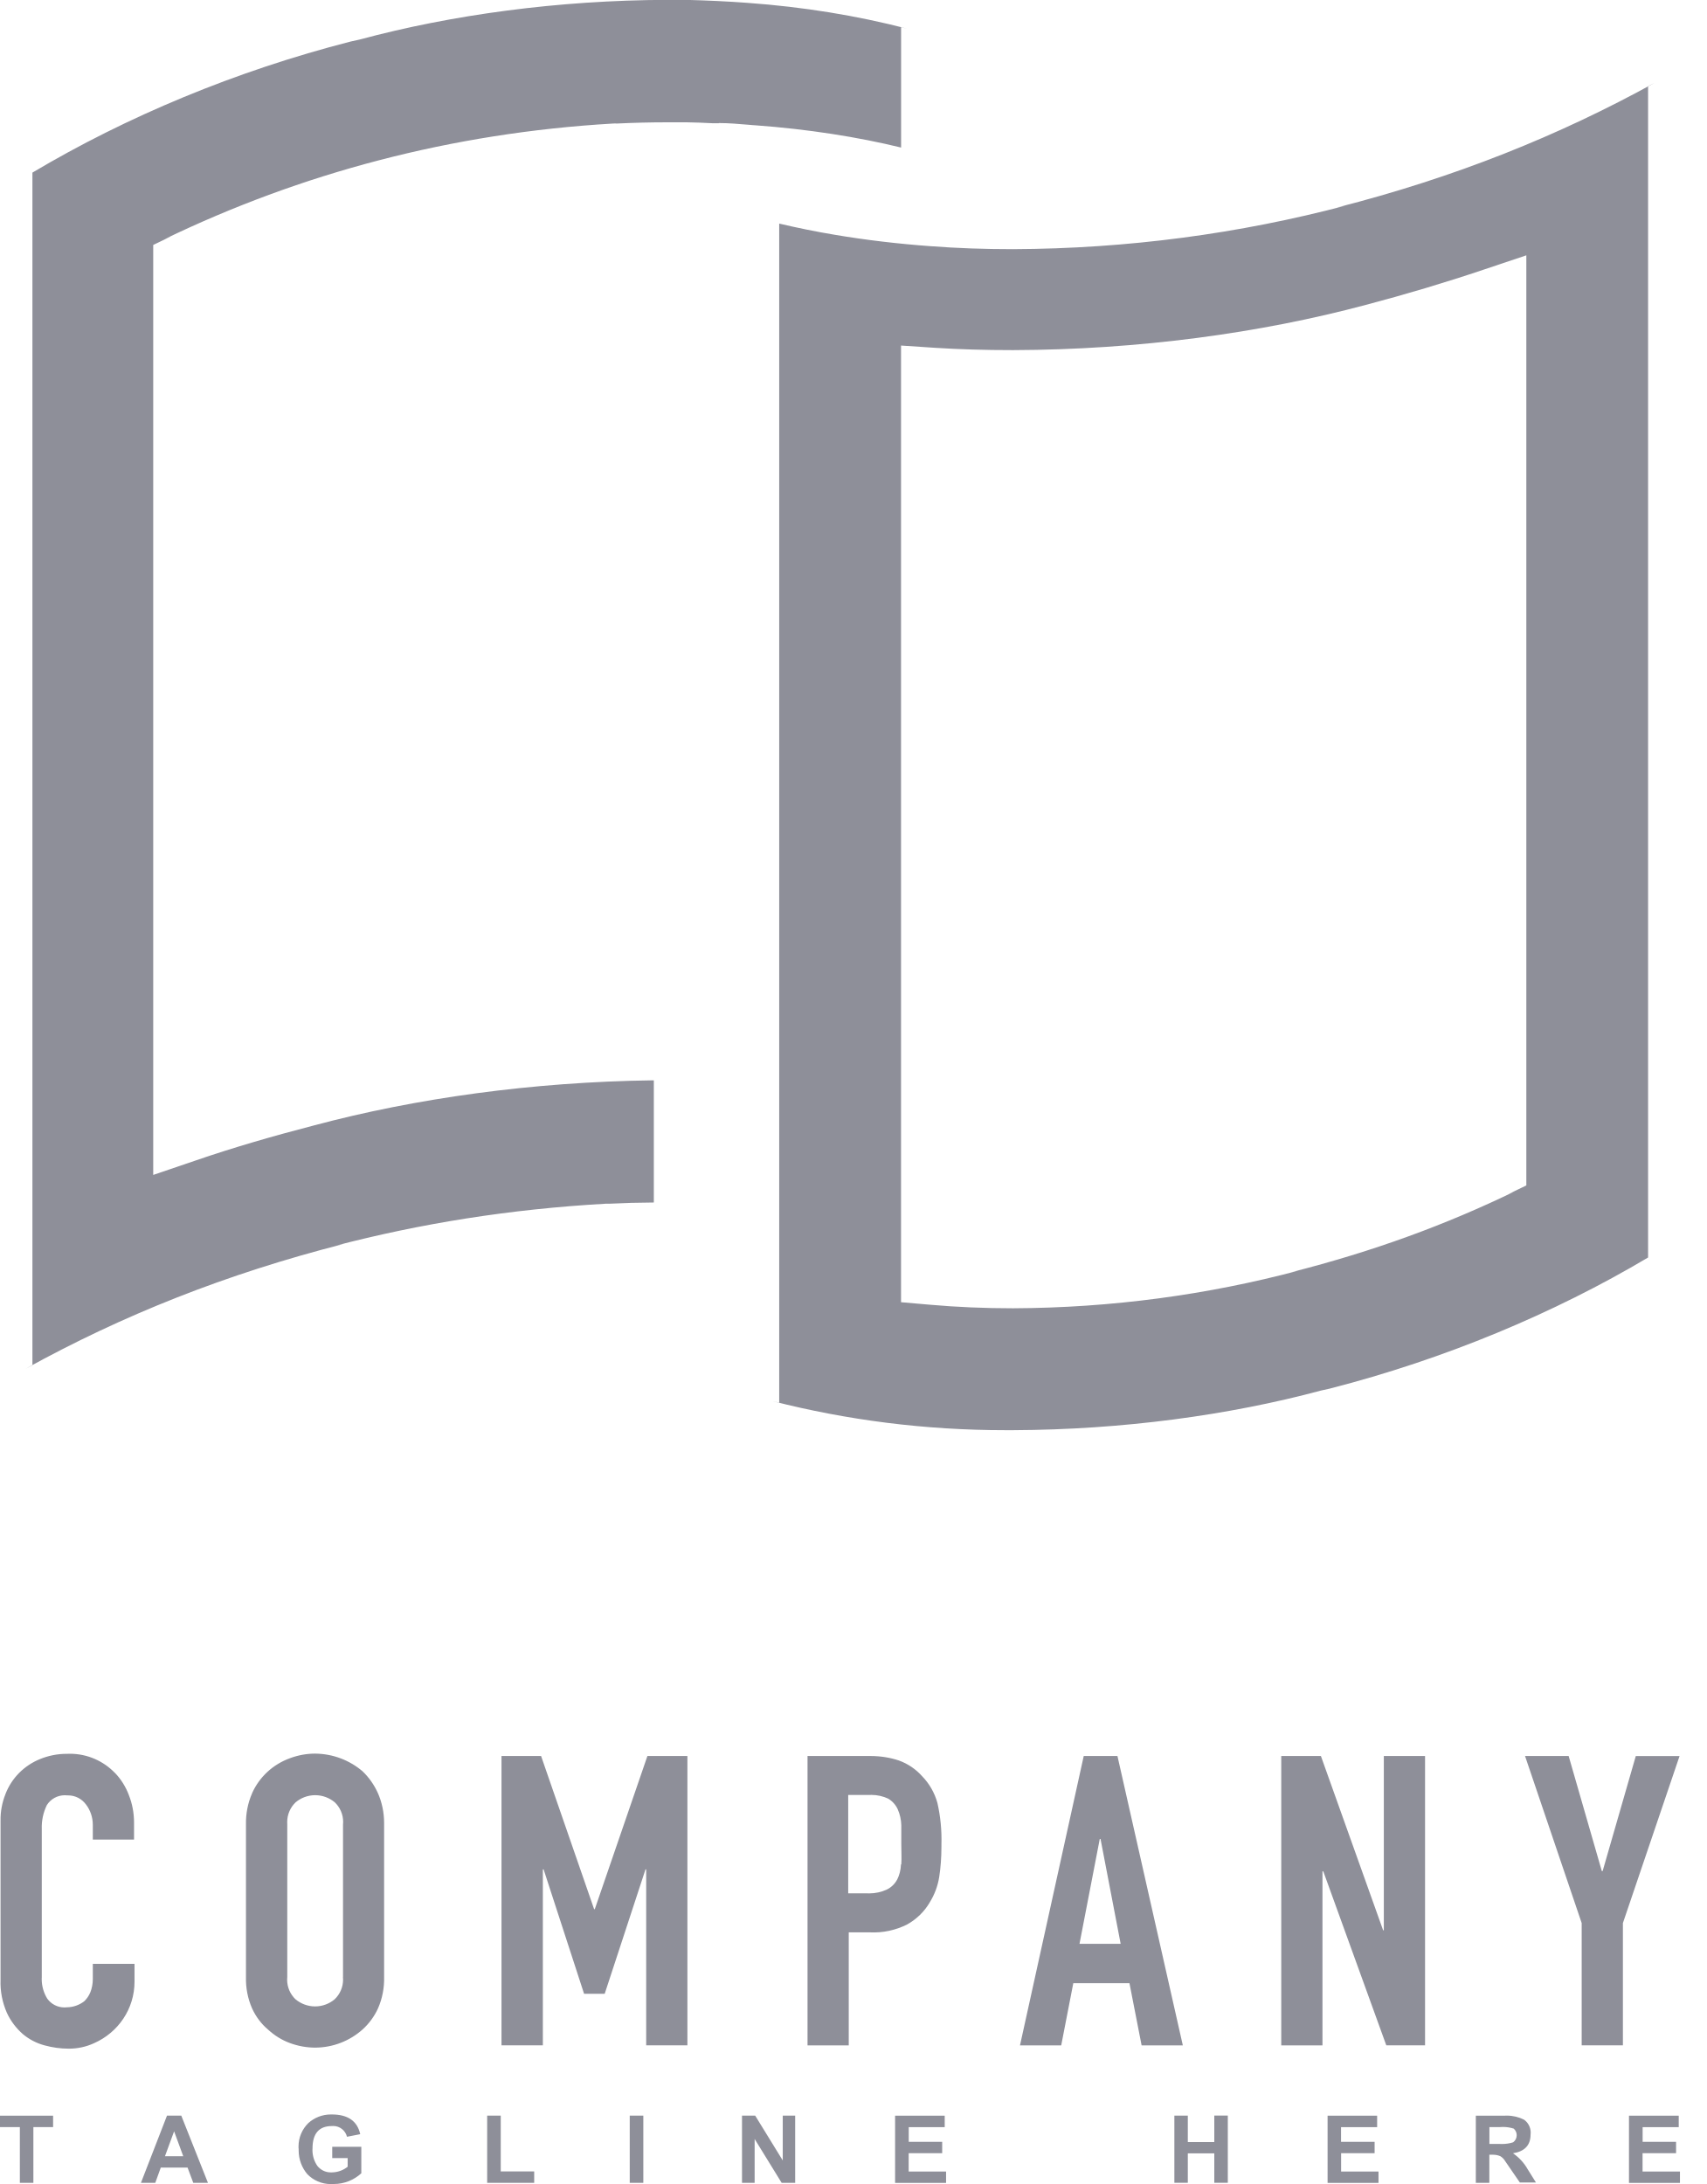
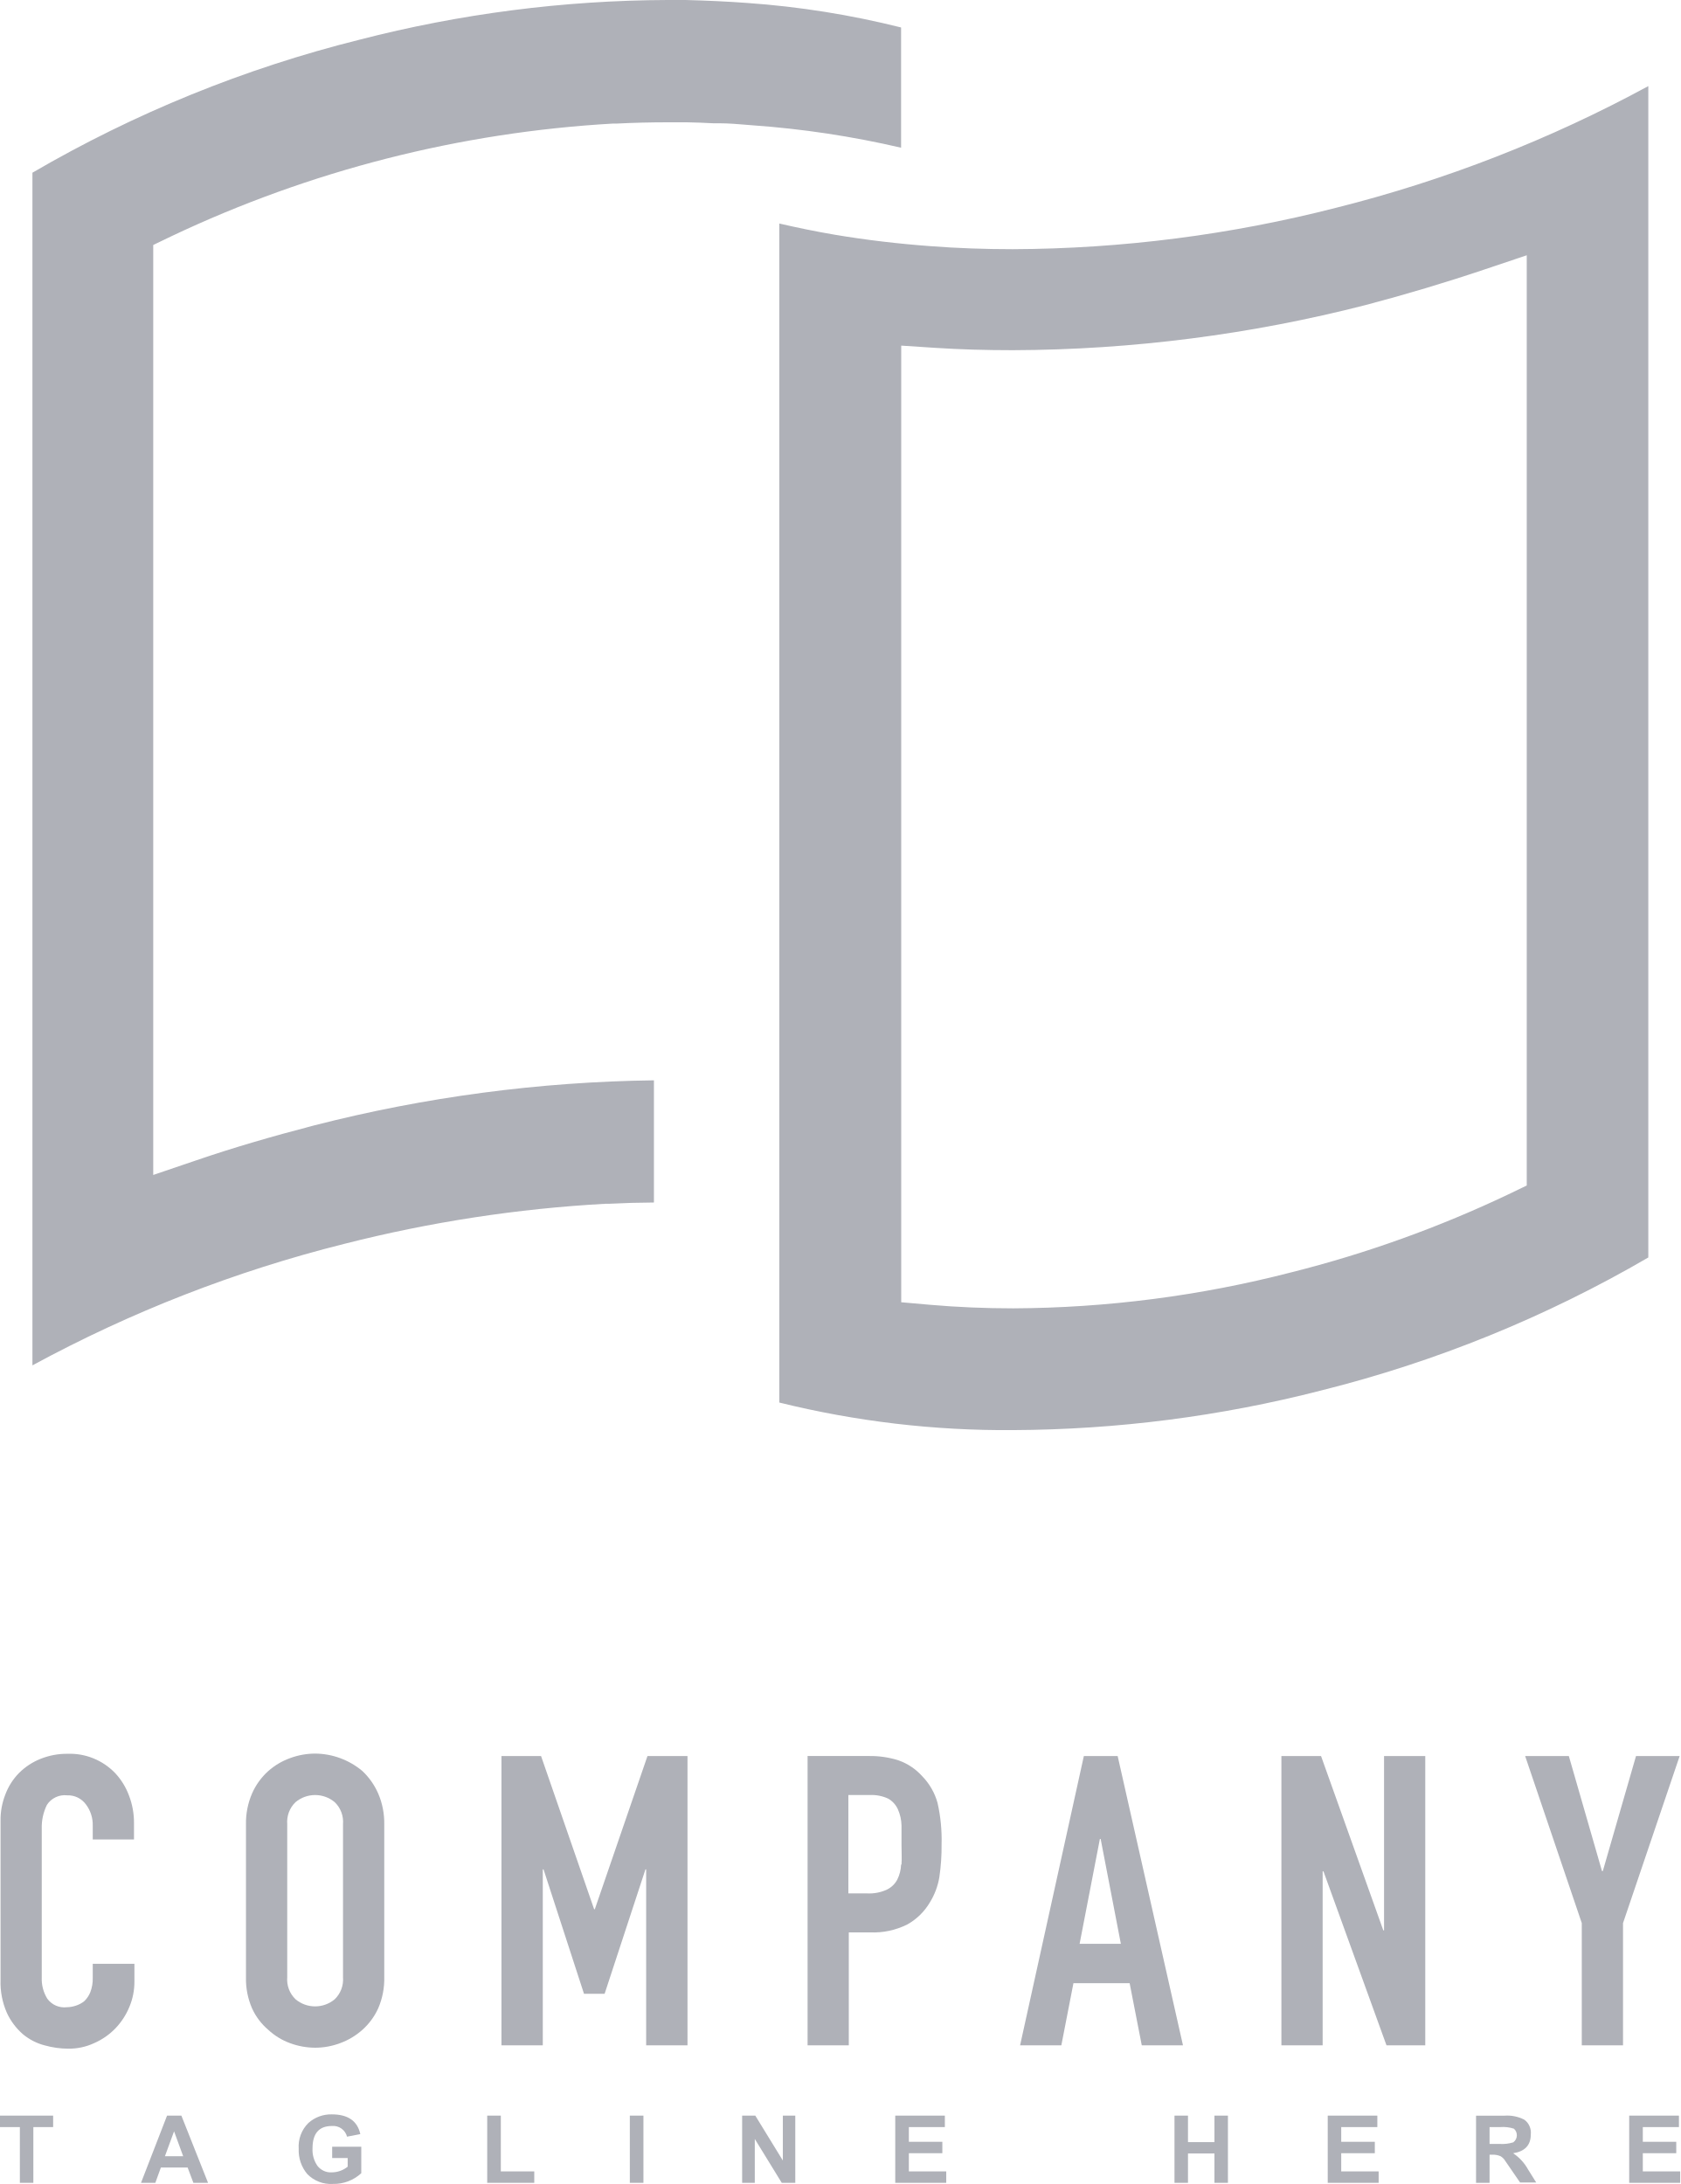
- <svg xmlns="http://www.w3.org/2000/svg" version="1.1" width="25" height="32" viewBox="0 0 25 32">
-   <path fill="#8e8f99" d="M10.532 1.806h-0.084c-0.129-0.008-0.258-0.011-0.388-0.014h-0.28c-0.244 0-0.494 0.006-0.741 0.018-0.008-0.001-0.018-0.001-0.028-0.001s-0.020 0-0.029 0.001l0.001-0c-2.376 0.138-4.582 0.733-6.576 1.696l0.104-0.045-0.266 0.128v13.626l0.623-0.212c0.546-0.188 1.129-0.357 1.731-0.513 1.488-0.398 3.202-0.638 4.967-0.661l0.014-0v1.79c-0.223 0.001-0.439 0.007-0.655 0.018h-0.052c-1.399 0.079-2.709 0.289-3.971 0.619l0.139-0.031c-1.734 0.441-3.254 1.050-4.666 1.83l0.1-0.051v-17.475c1.379-0.82 2.975-1.488 4.665-1.921l0.127-0.028c1.353-0.364 2.907-0.576 4.51-0.582h0.267c0.314 0.008 0.622 0.022 0.91 0.044 0.829 0.060 1.597 0.187 2.339 0.378l-0.090-0.020v1.762c-0.628-0.154-1.373-0.271-2.134-0.326l-0.045-0.003-0.044-0.004c-0.152-0.013-0.304-0.026-0.446-0.026zM13.633 3.607c0.391 0.030 0.796 0.044 1.205 0.044 1.689-0.007 3.324-0.228 4.881-0.639l-0.135 0.030c1.734-0.442 3.252-1.052 4.665-1.831l-0.101 0.051v17.163c-1.379 0.819-2.975 1.487-4.664 1.921l-0.127 0.028c-1.353 0.363-2.908 0.574-4.511 0.581h-0.004c-0.033 0-0.072 0-0.111 0-1.177 0-2.319-0.147-3.409-0.425l0.095 0.021v-17.275c0.265 0.062 0.537 0.118 0.814 0.164 0.455 0.077 0.934 0.133 1.401 0.167zM22.367 3.74l-0.623 0.209c-0.572 0.193-1.151 0.365-1.731 0.518-1.551 0.415-3.332 0.657-5.169 0.663h-0.004c-0.406 0-0.78-0.011-1.141-0.034l-0.497-0.033v14.017l0.426 0.037c0.395 0.035 0.803 0.052 1.214 0.052 1.45-0.006 2.853-0.198 4.189-0.553l-0.116 0.026c1.221-0.31 2.281-0.702 3.285-1.189l-0.102 0.044 0.266-0.128v-13.63z" />
-   <path fill="#8e8f99" d="M1.684 25.977c-0.167-0.173-0.401-0.281-0.661-0.281-0.011 0-0.023 0-0.034 0.001l0.002-0c-0.004-0-0.009-0-0.014-0-0.139 0-0.272 0.028-0.393 0.078l0.007-0.003c-0.237 0.095-0.42 0.28-0.51 0.512l-0.002 0.006c-0.049 0.123-0.073 0.254-0.071 0.386v2.335c-0.006 0.164 0.026 0.328 0.092 0.479 0.055 0.12 0.135 0.226 0.234 0.313 0.093 0.078 0.202 0.135 0.32 0.166 0.114 0.031 0.231 0.048 0.349 0.048 0.13 0.001 0.258-0.026 0.377-0.081 0.351-0.156 0.591-0.5 0.591-0.901v-0.261h-0.611v0.208c0 0.004 0 0.009 0 0.014 0 0.070-0.013 0.136-0.037 0.198l0.001-0.004c-0.021 0.052-0.051 0.095-0.089 0.132l-0 0c-0.070 0.054-0.159 0.088-0.255 0.089h-0c-0.011 0.001-0.023 0.002-0.036 0.002-0.103 0-0.194-0.050-0.25-0.127l-0.001-0.001c-0.051-0.082-0.082-0.182-0.082-0.289 0-0.008 0-0.016 0.001-0.024l-0 0.001v-2.177c-0.004-0.121 0.022-0.24 0.075-0.349 0.056-0.087 0.153-0.143 0.262-0.143 0.013 0 0.025 0.001 0.038 0.002l-0.001-0c0.003-0 0.007-0 0.012-0 0.107 0 0.201 0.052 0.26 0.131l0.001 0.001c0.063 0.082 0.101 0.187 0.101 0.3 0 0.005-0 0.009-0 0.014v-0.001 0.202h0.604v-0.238c0-0.003 0-0.007 0-0.011 0-0.143-0.027-0.28-0.077-0.405l0.003 0.007c-0.048-0.128-0.117-0.237-0.205-0.329l0 0zM5.31 25.951c-0.186-0.158-0.429-0.255-0.694-0.257h-0c-0.124 0-0.248 0.023-0.364 0.066-0.252 0.090-0.451 0.276-0.557 0.511l-0.002 0.006c-0.062 0.142-0.092 0.297-0.089 0.452v2.239c-0.004 0.158 0.026 0.314 0.089 0.458 0.055 0.121 0.135 0.228 0.236 0.313 0.094 0.086 0.203 0.154 0.322 0.197 0.117 0.043 0.24 0.065 0.364 0.066 0.267-0.001 0.51-0.1 0.695-0.264l-0.001 0.001c0.097-0.087 0.176-0.194 0.23-0.313 0.063-0.144 0.093-0.301 0.089-0.458v-2.239c0-0.006 0-0.013 0-0.020 0-0.156-0.033-0.305-0.092-0.439l0.003 0.007c-0.057-0.128-0.135-0.237-0.23-0.327l-0-0zM5.025 28.969c0.001 0.010 0.002 0.023 0.002 0.035 0 0.114-0.047 0.216-0.123 0.289l-0 0c-0.077 0.065-0.178 0.105-0.287 0.105s-0.21-0.040-0.288-0.105l0.001 0.001c-0.076-0.073-0.123-0.175-0.123-0.289 0-0.012 0.001-0.025 0.002-0.037l-0 0.002v-2.239c-0.001-0.010-0.001-0.022-0.001-0.034 0-0.113 0.047-0.216 0.123-0.289l0-0c0.077-0.065 0.178-0.105 0.287-0.105s0.21 0.040 0.288 0.105l-0.001-0.001c0.076 0.073 0.123 0.175 0.123 0.289 0 0.012-0.001 0.025-0.002 0.037l0-0.002v2.24zM10.072 29.969v-4.24h-0.586l-0.771 2.244h-0.010l-0.777-2.244h-0.58v4.239h0.606v-2.578h0.011l0.593 1.823h0.302l0.598-1.823h0.010v2.578h0.606zM13.513 26.027c-0.093-0.105-0.211-0.185-0.342-0.232-0.124-0.042-0.267-0.066-0.416-0.066-0.008 0-0.016 0-0.024 0l0.001-0h-0.9v4.24h0.604v-1.656h0.311c0.189 0.009 0.376-0.031 0.545-0.116 0.139-0.078 0.251-0.188 0.329-0.32l0.002-0.004c0.070-0.113 0.117-0.238 0.138-0.369 0.021-0.133 0.033-0.287 0.033-0.444 0-0.013-0-0.027-0-0.040l0 0.002c0.006-0.203-0.014-0.407-0.059-0.606-0.043-0.153-0.12-0.284-0.223-0.39l0 0zM13.201 27.319c-0.003 0.081-0.023 0.157-0.057 0.224l0.001-0.003c-0.035 0.065-0.089 0.116-0.154 0.147l-0.002 0.001c-0.075 0.034-0.162 0.054-0.254 0.054-0.011 0-0.022-0-0.033-0.001l0.002 0h-0.276v-1.441h0.311c0.009-0 0.019-0.001 0.029-0.001 0.088 0 0.172 0.020 0.247 0.055l-0.004-0.002c0.062 0.036 0.111 0.090 0.141 0.154l0.001 0.002c0.033 0.074 0.051 0.155 0.053 0.236v0.282c0 0.098 0.006 0.201 0 0.291h-0.006zM16.374 25.729h-0.495l-0.934 4.24h0.604l0.177-0.911h0.823l0.178 0.911h0.604l-0.958-4.24zM15.817 28.481l0.297-1.537h0.011l0.295 1.537h-0.604zM20.277 28.283h-0.011l-0.912-2.554h-0.581v4.24h0.604v-2.55h0.012l0.923 2.549h0.568v-4.239h-0.604v2.554zM23.968 25.729l-0.486 1.686h-0.012l-0.486-1.686h-0.639l0.83 2.448v1.791h0.604v-1.791l0.83-2.447h-0.64zM0 31.166h0.291v0.817h0.198v-0.817h0.289v-0.167h-0.778v0.168zM2.447 30.998l-0.382 0.985h0.21l0.081-0.224h0.392l0.084 0.224h0.215l-0.391-0.985h-0.21zM2.417 31.593l0.134-0.365 0.134 0.365h-0.268zM4.866 31.62h0.228v0.127c-0.063 0.051-0.145 0.082-0.234 0.083h-0c-0.004 0-0.009 0-0.014 0-0.079 0-0.149-0.037-0.195-0.094l-0-0c-0.046-0.065-0.073-0.147-0.073-0.234 0-0.008 0-0.016 0.001-0.023l-0 0.001c0-0.219 0.095-0.329 0.283-0.329 0.006-0.001 0.014-0.001 0.021-0.001 0.097 0 0.178 0.067 0.201 0.157l0 0.001 0.194-0.038c-0.042-0.192-0.18-0.289-0.417-0.289-0.004-0-0.008-0-0.013-0-0.127 0-0.244 0.048-0.331 0.127l0-0c-0.088 0.087-0.143 0.208-0.143 0.342 0 0.013 0 0.026 0.002 0.038l-0-0.002c-0 0.007-0 0.015-0 0.023 0 0.132 0.048 0.254 0.127 0.347l-0.001-0.001c0.087 0.090 0.209 0.146 0.343 0.146 0.011 0 0.021-0 0.032-0.001l-0.001 0c0.005 0 0.010 0 0.016 0 0.155 0 0.296-0.060 0.402-0.157l-0 0v-0.388h-0.426v0.166zM7.337 30.998h-0.199v0.985h0.689v-0.167h-0.49v-0.817zM9.426 30.998h-0.199v0.985h0.199v-0.985zM11.469 31.655l-0.404-0.657h-0.193v0.985h0.185v-0.643l0.396 0.643h0.198v-0.985h-0.182v0.658zM13.315 31.549h0.49v-0.167h-0.49v-0.215h0.527v-0.168h-0.727v0.985h0.747v-0.167h-0.548v-0.266zM17.792 31.386h-0.388v-0.388h-0.197v0.984h0.197v-0.431h0.388v0.431h0.198v-0.985h-0.198v0.388zM19.649 31.549h0.492v-0.167h-0.492v-0.215h0.529v-0.168h-0.726v0.985h0.746v-0.167h-0.548v-0.266zM22.168 31.55c0.171-0.027 0.258-0.118 0.258-0.274 0.001-0.008 0.002-0.018 0.002-0.028 0-0.079-0.038-0.148-0.098-0.191l-0.001-0c-0.073-0.037-0.159-0.059-0.25-0.059-0.014 0-0.027 0-0.040 0.001l0.002-0h-0.417v0.984h0.198v-0.412h0.039c0.005-0 0.010-0 0.016-0 0.039 0 0.076 0.008 0.109 0.023l-0.002-0.001c0.029 0.018 0.053 0.042 0.070 0.072l0.215 0.313h0.236l-0.12-0.192c-0.054-0.096-0.128-0.175-0.215-0.235l-0.002-0.002zM21.969 31.413h-0.146v-0.247h0.156c0.012-0.001 0.027-0.002 0.042-0.002 0.057 0 0.111 0.009 0.163 0.026l-0.004-0.001c0.026 0.024 0.043 0.058 0.043 0.096 0 0.042-0.020 0.080-0.052 0.104l-0 0c-0.049 0.016-0.106 0.025-0.164 0.025-0.013 0-0.026-0-0.039-0.001l0.002 0zM24.068 31.549h0.49v-0.167h-0.49v-0.215h0.529v-0.168h-0.729v0.985h0.747v-0.167h-0.548v-0.266z" />
+ <svg xmlns="http://www.w3.org/2000/svg" width="40" height="52" viewBox="0 0 40 52" fill="none">
+   <path fill-rule="evenodd" clip-rule="evenodd" d="M17.114 2.935H16.977C16.767 2.922 16.557 2.917 16.347 2.912H16.347H16.327H15.892C15.495 2.912 15.09 2.922 14.688 2.942C14.657 2.94 14.627 2.94 14.597 2.942C10.952 3.149 7.382 4.06 4.08 5.625L3.648 5.833V27.975L4.66 27.631C5.548 27.326 6.494 27.052 7.473 26.797C10.119 26.118 12.837 25.757 15.568 25.722V28.631C15.206 28.633 14.855 28.643 14.503 28.661H14.419C12.318 28.776 10.232 29.097 8.191 29.617C5.607 30.264 3.114 31.236 0.772 32.509V4.112C3.205 2.693 5.825 1.627 8.556 0.946C10.953 0.327 13.417 0.009 15.892 0H16.319C16.83 0.013 17.329 0.036 17.797 0.071C19.03 0.158 20.253 0.353 21.452 0.654V3.517C20.287 3.246 19.103 3.067 17.91 2.983C17.886 2.981 17.862 2.979 17.838 2.977C17.591 2.956 17.344 2.935 17.114 2.935ZM22.153 5.861C22.788 5.91 23.445 5.933 24.111 5.933C26.712 5.923 29.303 5.591 31.824 4.943C34.407 4.294 36.899 3.322 39.241 2.05V29.94C36.807 31.358 34.185 32.424 31.455 33.106C29.057 33.723 26.593 34.039 24.118 34.05C22.243 34.065 20.374 33.844 18.553 33.394V5.322C18.983 5.421 19.426 5.513 19.876 5.589C20.615 5.714 21.394 5.805 22.153 5.861ZM36.347 6.078L35.335 6.418C34.404 6.731 33.466 7.011 32.522 7.26C29.775 7.966 26.951 8.328 24.116 8.338C23.456 8.338 22.849 8.32 22.262 8.282L21.455 8.229V28.318V31.006L22.148 31.067C22.79 31.123 23.453 31.151 24.121 31.151C26.354 31.141 28.578 30.853 30.741 30.294C32.522 29.847 34.255 29.224 35.914 28.435L36.347 28.226V6.078Z" fill="#AFB1B8" />
+   <path d="M2.737 42.212C2.592 42.062 2.416 41.943 2.222 41.865C2.028 41.786 1.82 41.75 1.611 41.757C1.389 41.754 1.168 41.796 0.961 41.879C0.772 41.955 0.6 42.068 0.455 42.212C0.312 42.357 0.201 42.53 0.129 42.721C0.05 42.921 0.01 43.134 0.013 43.349V47.143C0.004 47.41 0.055 47.676 0.162 47.921C0.251 48.116 0.381 48.289 0.541 48.43C0.693 48.557 0.871 48.65 1.062 48.699C1.247 48.751 1.438 48.778 1.629 48.778C1.84 48.78 2.05 48.735 2.241 48.646C2.431 48.563 2.603 48.444 2.747 48.295C2.888 48.148 3.001 47.975 3.079 47.786C3.16 47.595 3.201 47.389 3.2 47.181V46.757H2.208V47.095C2.211 47.21 2.192 47.325 2.15 47.433C2.118 47.514 2.069 47.587 2.006 47.647C1.945 47.696 1.874 47.733 1.799 47.756C1.732 47.778 1.662 47.79 1.591 47.791C1.503 47.802 1.413 47.788 1.331 47.753C1.249 47.717 1.179 47.66 1.126 47.588C1.032 47.436 0.986 47.258 0.994 47.08V43.542C0.988 43.346 1.03 43.151 1.116 42.975C1.167 42.895 1.24 42.831 1.326 42.791C1.412 42.75 1.507 42.735 1.601 42.746C1.687 42.743 1.772 42.761 1.849 42.798C1.926 42.836 1.993 42.891 2.044 42.96C2.155 43.106 2.213 43.285 2.208 43.469V43.797H3.19V43.41C3.192 43.183 3.151 42.958 3.069 42.746C2.995 42.548 2.883 42.366 2.737 42.212Z" fill="#AFB1B8" />
+   <path d="M8.629 42.169C8.313 41.902 7.914 41.755 7.501 41.752C7.299 41.753 7.098 41.789 6.909 41.859C6.716 41.928 6.538 42.033 6.385 42.169C6.221 42.317 6.09 42.498 6.001 42.701C5.901 42.932 5.851 43.183 5.856 43.435V47.074C5.849 47.33 5.899 47.585 6.001 47.819C6.09 48.015 6.222 48.189 6.385 48.328C6.537 48.469 6.715 48.578 6.909 48.648C7.098 48.718 7.299 48.754 7.501 48.755C7.703 48.755 7.903 48.719 8.093 48.648C8.29 48.577 8.472 48.468 8.629 48.328C8.787 48.186 8.915 48.013 9.003 47.819C9.105 47.585 9.154 47.33 9.148 47.074V43.435C9.152 43.183 9.103 42.932 9.003 42.701C8.915 42.5 8.788 42.319 8.629 42.169ZM8.166 47.074C8.174 47.171 8.161 47.269 8.127 47.36C8.093 47.451 8.039 47.533 7.969 47.601C7.838 47.711 7.673 47.771 7.502 47.771C7.331 47.771 7.166 47.711 7.035 47.601C6.965 47.533 6.911 47.451 6.877 47.36C6.843 47.269 6.83 47.171 6.838 47.074V43.435C6.83 43.339 6.843 43.241 6.877 43.15C6.911 43.059 6.965 42.976 7.035 42.909C7.166 42.799 7.331 42.739 7.502 42.739C7.673 42.739 7.838 42.799 7.969 42.909C8.039 42.976 8.093 43.059 8.127 43.15C8.161 43.241 8.174 43.339 8.166 43.435V47.074Z" fill="#AFB1B8" />
+   <path d="M16.367 48.699V41.811H15.414L14.161 45.457H14.144L12.881 41.811H11.938V48.699H12.922V44.509H12.94L13.903 47.471H14.394L15.366 44.509H15.383V48.699H16.367Z" fill="#AFB1B8" />
+   <path d="M21.958 42.294C21.806 42.124 21.615 41.994 21.401 41.917C21.171 41.842 20.93 41.806 20.688 41.81H19.226V48.699H20.207V46.009H20.713C21.02 46.023 21.324 45.958 21.599 45.821C21.822 45.697 22.008 45.515 22.138 45.294C22.251 45.111 22.328 44.907 22.363 44.694C22.401 44.435 22.419 44.173 22.416 43.911C22.425 43.58 22.393 43.249 22.32 42.927C22.254 42.688 22.13 42.471 21.958 42.294ZM21.452 44.394C21.448 44.519 21.417 44.641 21.361 44.753C21.305 44.859 21.216 44.943 21.108 44.994C20.963 45.059 20.804 45.089 20.645 45.081H20.197V42.739H20.703C20.856 42.731 21.008 42.761 21.146 42.825C21.247 42.883 21.328 42.972 21.376 43.079C21.43 43.2 21.459 43.331 21.462 43.463C21.462 43.608 21.462 43.761 21.462 43.921C21.462 44.081 21.472 44.247 21.462 44.394H21.452Z" fill="#AFB1B8" />
+   <path d="M26.608 41.811H25.803L24.285 48.699H25.267L25.555 47.219H26.893L27.182 48.699H28.163L26.608 41.811ZM25.702 46.281L26.185 43.784H26.203L26.684 46.281H25.702Z" fill="#AFB1B8" />
+   <path d="M32.95 45.961H32.932L31.45 41.811H30.506V48.699H31.488V44.557H31.508L33.008 48.699H33.931V41.811H32.95V45.961Z" fill="#AFB1B8" />
+   <path d="M38.948 41.811L38.158 44.549H38.138L37.349 41.811H36.309L37.657 45.788V48.699H38.639V45.788L39.987 41.811H38.948Z" fill="#AFB1B8" />
+   <path d="M0 50.645H0.473V51.972H0.794V50.645H1.265V50.372H0V50.645Z" fill="#AFB1B8" />
+   <path d="M3.977 50.372L3.357 51.972H3.698L3.83 51.608H4.467L4.604 51.972H4.953L4.318 50.372H3.977ZM3.926 51.339L4.144 50.746L4.361 51.339H3.926Z" fill="#AFB1B8" />
+   <path d="M7.908 51.382H8.277V51.588C8.169 51.675 8.036 51.722 7.898 51.723C7.833 51.727 7.769 51.715 7.71 51.688C7.651 51.661 7.599 51.621 7.559 51.57C7.474 51.449 7.432 51.302 7.44 51.153C7.44 50.797 7.594 50.619 7.9 50.619C7.981 50.611 8.062 50.633 8.128 50.679C8.194 50.726 8.242 50.795 8.262 50.873L8.578 50.812C8.51 50.5 8.285 50.342 7.9 50.342C7.695 50.337 7.495 50.41 7.341 50.548C7.261 50.628 7.198 50.724 7.159 50.83C7.119 50.937 7.103 51.05 7.111 51.163C7.102 51.382 7.175 51.597 7.316 51.764C7.394 51.844 7.489 51.907 7.594 51.947C7.699 51.988 7.811 52.005 7.923 51.998C8.173 52.005 8.417 51.913 8.601 51.743V51.113H7.908V51.382Z" fill="#AFB1B8" />
+   <path d="M11.923 50.372H11.599V51.972H12.719V51.7H11.923V50.372Z" fill="#AFB1B8" />
+   <path d="M15.318 50.372H14.994V51.972H15.318V50.372Z" fill="#AFB1B8" />
+   <path d="M18.637 51.441L17.981 50.372H17.668V51.972H17.969V50.927L18.611 51.972H18.933V50.372H18.637V51.441Z" fill="#AFB1B8" />
+   <path d="M21.637 51.267H22.434V50.995H21.637V50.645H22.494V50.372H21.313V51.972H22.527V51.7H21.637V51.267Z" fill="#AFB1B8" />
+   <path d="M28.912 51.003H28.282V50.372H27.961V51.972H28.282V51.273H28.912V51.972H29.233V50.372H28.912V51.003Z" fill="#AFB1B8" />
+   <path d="M31.93 51.267H32.73V50.995H31.93V50.645H32.79V50.372H31.609V51.972H32.821V51.7H31.93V51.267Z" fill="#AFB1B8" />
+   <path d="M36.023 51.268C36.301 51.224 36.443 51.077 36.443 50.823C36.451 50.755 36.441 50.686 36.413 50.623C36.386 50.56 36.342 50.506 36.286 50.467C36.142 50.394 35.98 50.361 35.818 50.373H35.14V51.972H35.462V51.303H35.525C35.593 51.299 35.662 51.311 35.725 51.339C35.772 51.368 35.811 51.408 35.839 51.456L36.188 51.964H36.572L36.377 51.652C36.291 51.497 36.17 51.366 36.023 51.268ZM35.699 51.046H35.462V50.645H35.715C35.825 50.636 35.936 50.649 36.041 50.683C36.064 50.703 36.083 50.729 36.095 50.758C36.107 50.787 36.113 50.818 36.111 50.849C36.11 50.88 36.101 50.911 36.087 50.938C36.072 50.966 36.051 50.99 36.026 51.008C35.92 51.041 35.81 51.053 35.699 51.046Z" fill="#AFB1B8" />
+   <path d="M39.11 51.267H39.906V50.995H39.11V50.645H39.97V50.372H38.786V51.972H40V51.7H39.11V51.267Z" fill="#AFB1B8" />
</svg>
